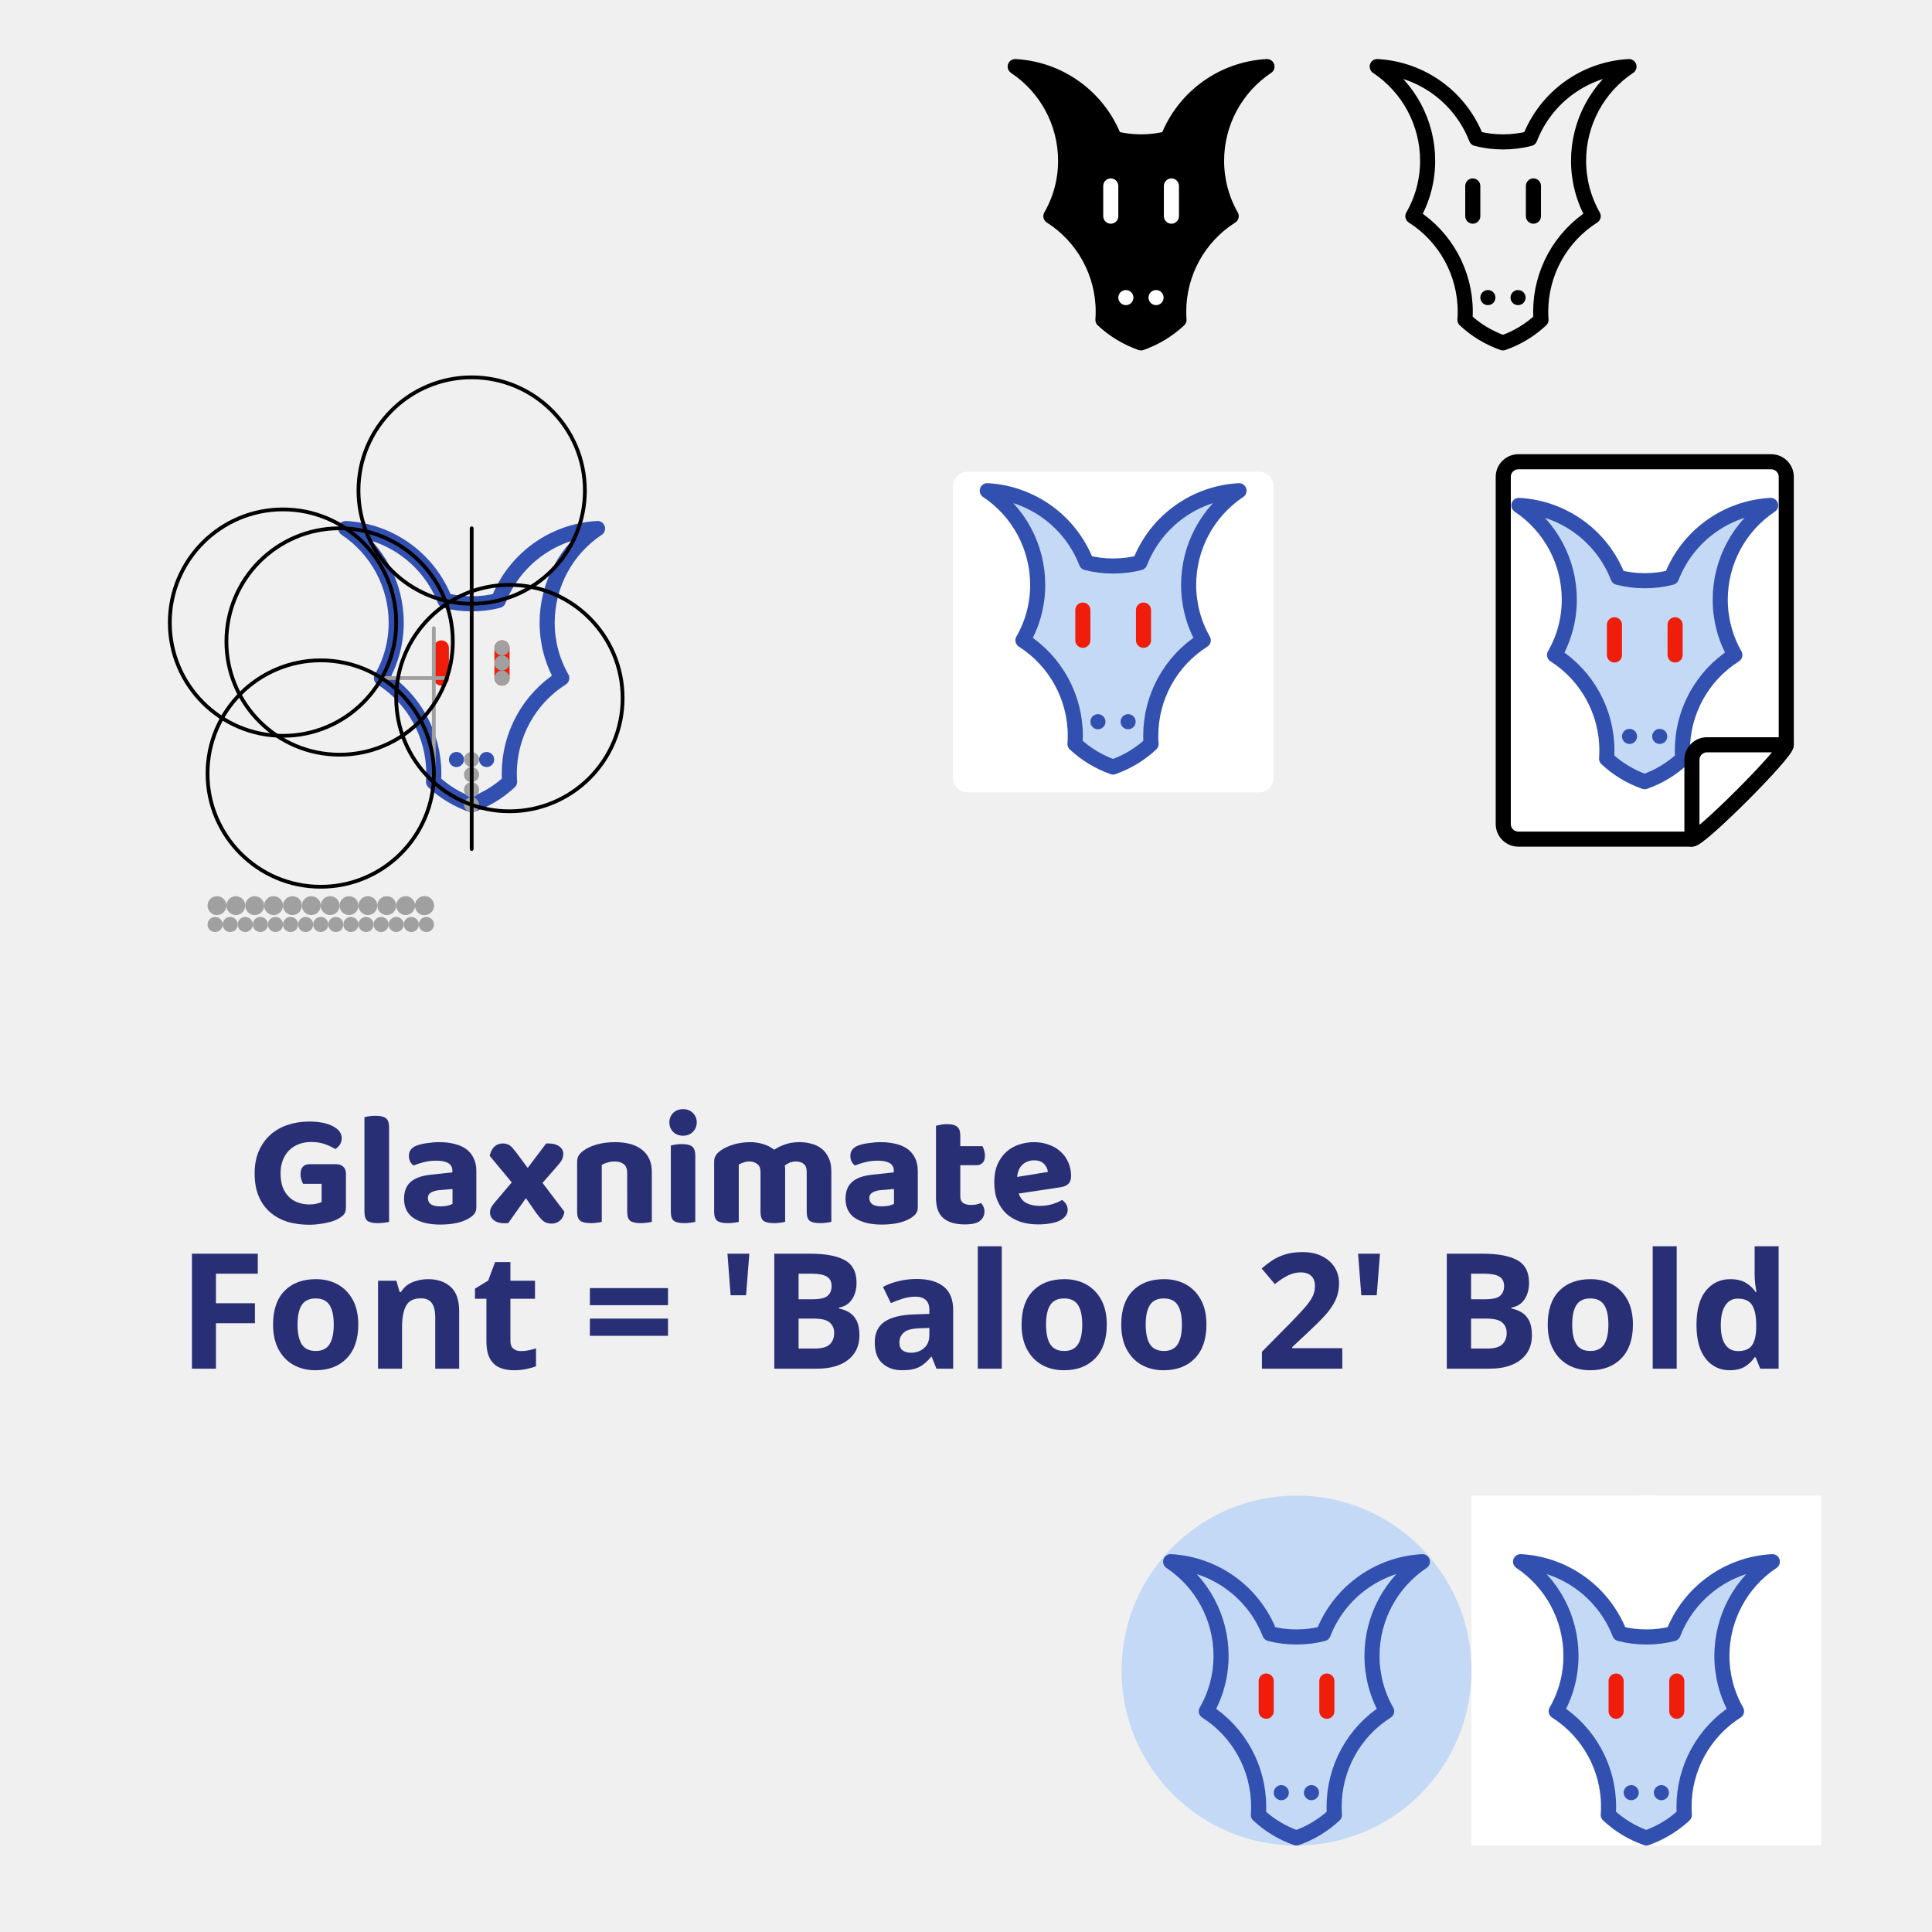
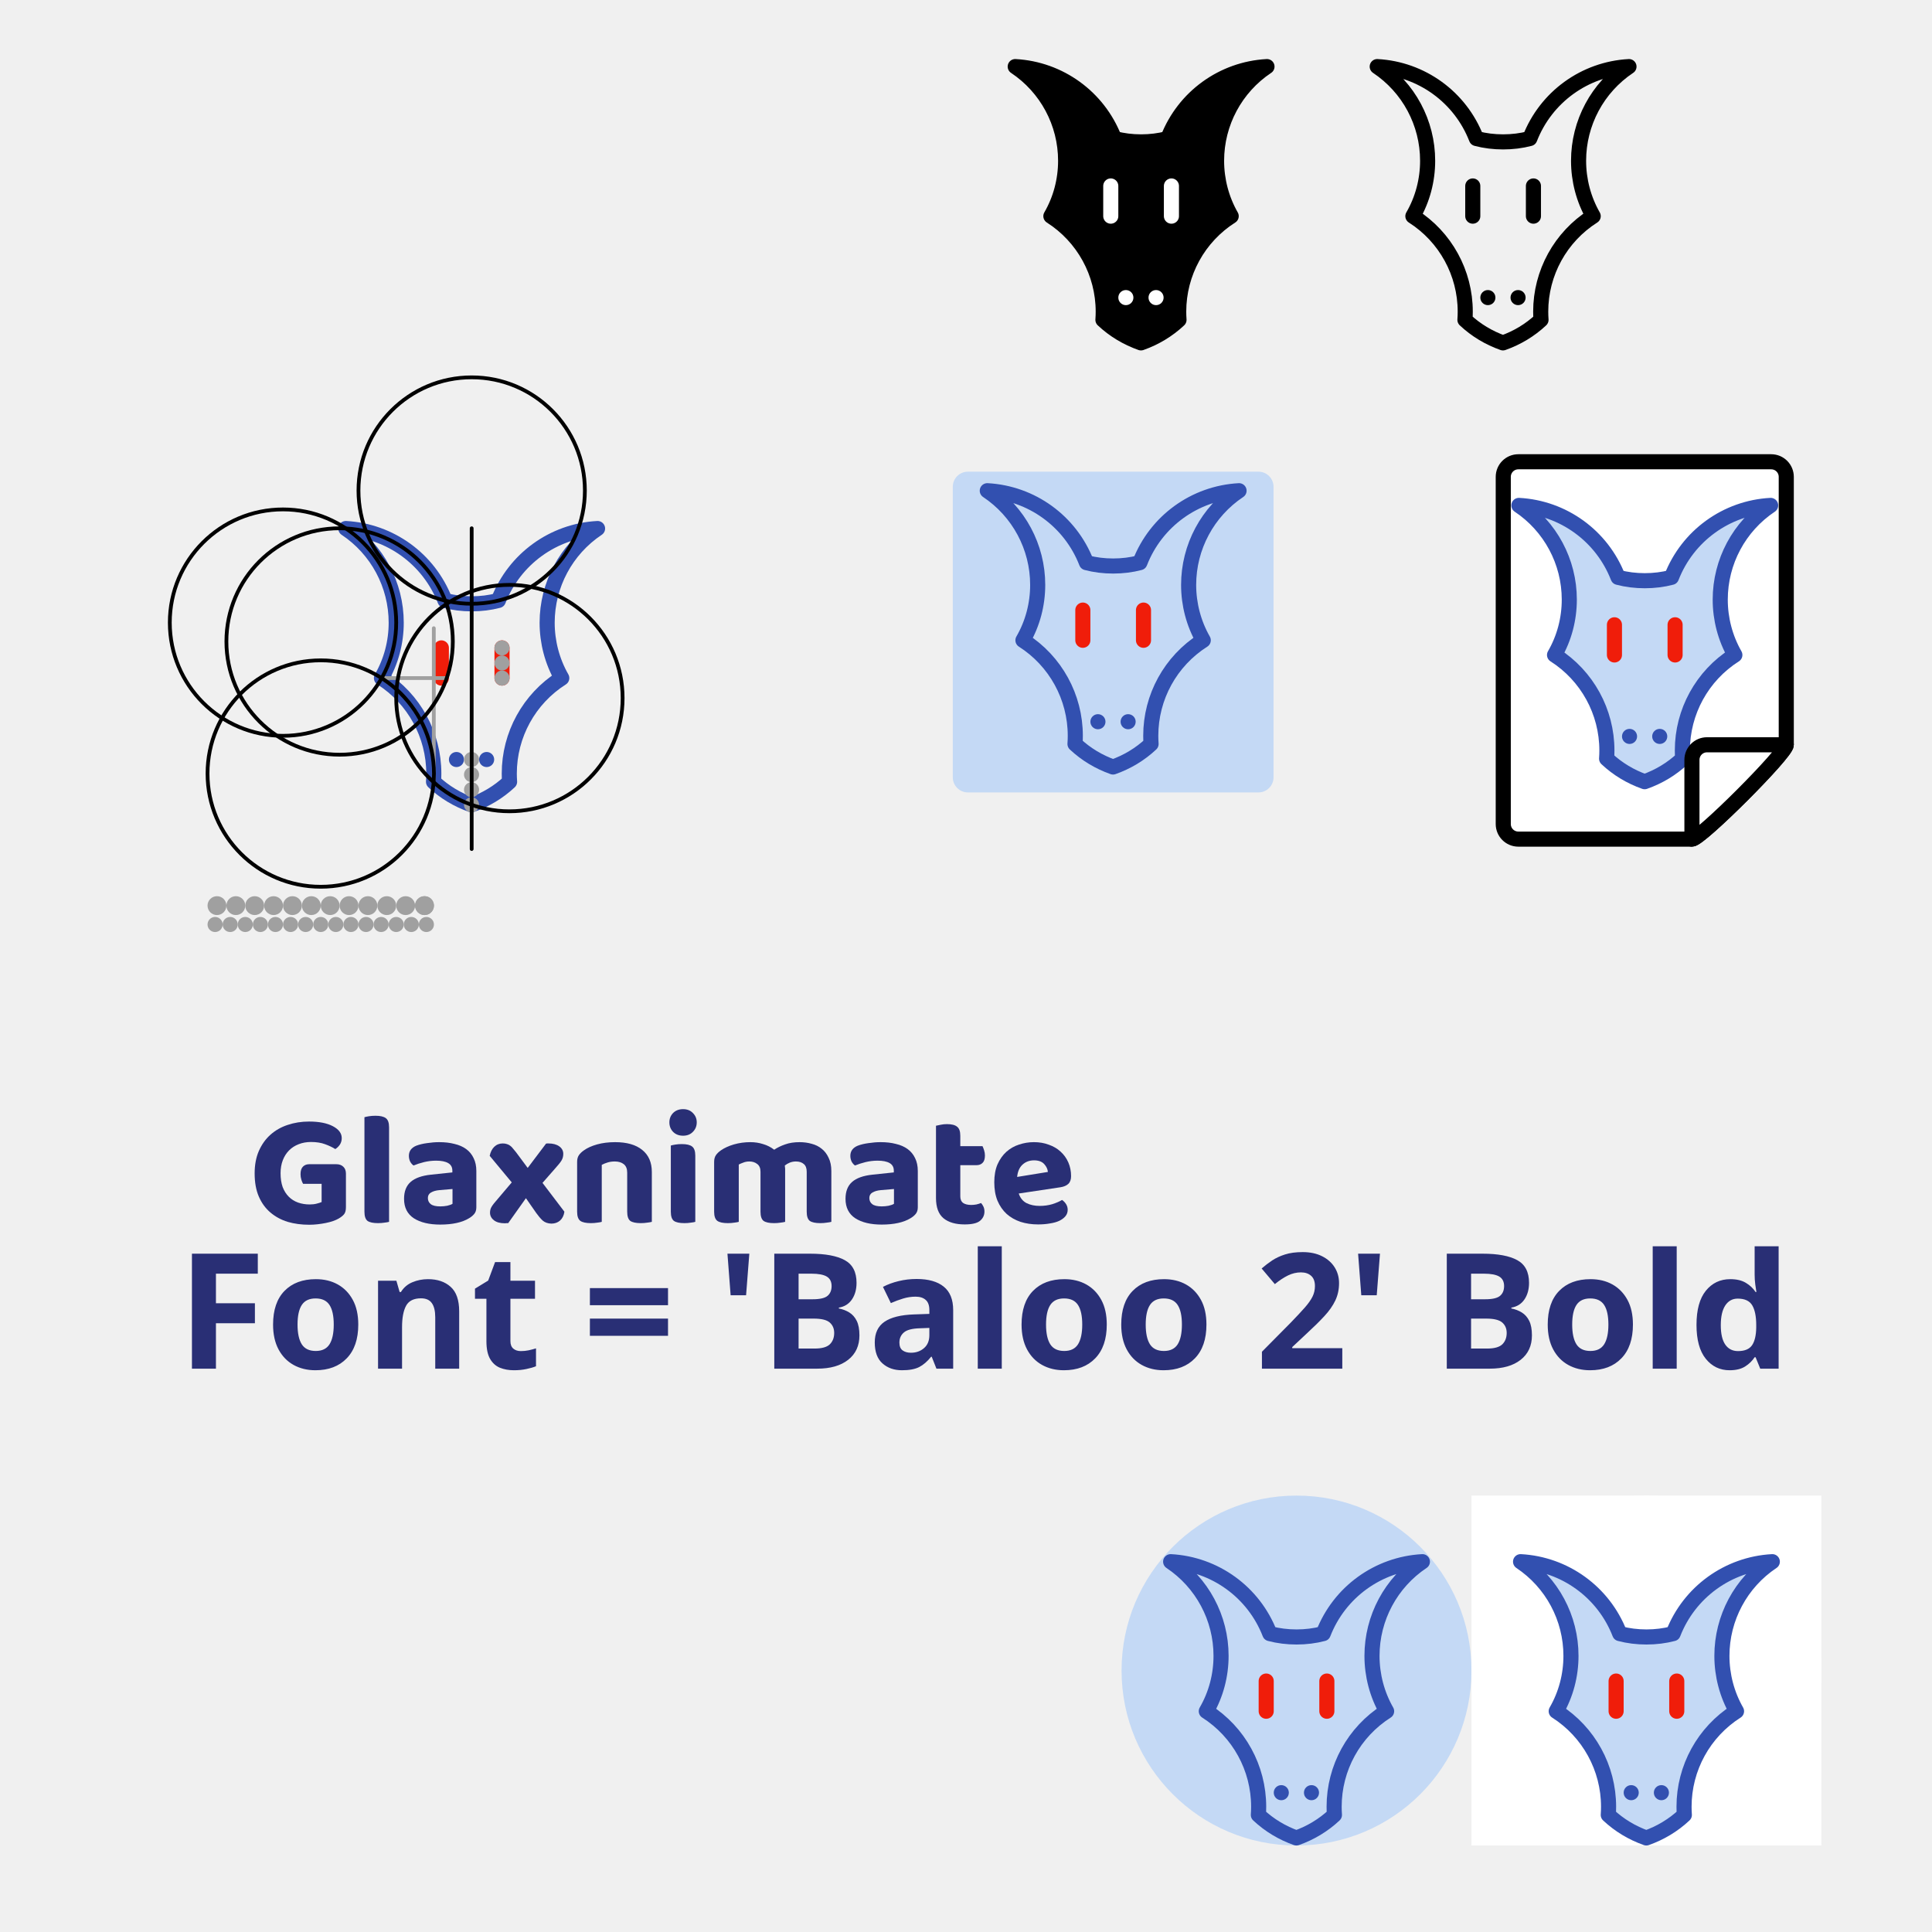
<svg xmlns="http://www.w3.org/2000/svg" width="512" height="512" viewBox="0 0 512 512" version="1.1" id="svg4575">
  <defs id="defs4569" />
  <g id="layer1" transform="translate(0,-161.5333)">
    <rect style="fill:#ffffff;stroke:none;stroke-width:3.977;stroke-linecap:round;stroke-linejoin:round;paint-order:stroke fill markers" id="rect989" width="92.731" height="92.731" x="389.958" y="557.88" />
    <circle style="fill:#c4d9f5;stroke:none;stroke-width:4;stroke-linecap:round;stroke-linejoin:round;paint-order:stroke fill markers" id="path959" cx="343.592" cy="604.245" r="46.365" />
    <path id="path971-2" style="fill:none;stroke:#3250b0;stroke-width:4;stroke-linecap:round;stroke-linejoin:round;stroke-miterlimit:4;stroke-dasharray:none" d="m 145,326.552 v 0 c 0,-10.026 5.009,-19.39 13.36,-24.955 -11.728,0.638 -22.012,8.074 -26.279,19.066 -2.258,0.596 -4.635,0.889 -7.081,0.889 -2.446,0 -4.823,-0.293 -7.081,-0.889 C 113.652,309.671 103.368,302.235 91.64,301.597 99.991,307.162 105,316.526 105,326.552 v 0 c 0,5.155 -1.328,10.223 -3.911,14.68 8.643,5.509 13.876,15.049 13.876,25.299 v 0 c -1e-5,0.694 -0.024,1.388 -0.079,2.181 2.927,2.747 6.355,4.786 10.079,6.103 3.725,-1.317 7.152,-3.356 10.079,-6.103 -0.055,-0.794 -0.079,-1.487 -0.079,-2.181 v 0 c 0,-10.25 5.233,-19.79 13.911,-25.299 C 146.328,336.775 145,331.707 145,326.552 Z" />
    <circle style="fill:#3250b0;stroke:none;stroke-width:4;stroke-linecap:round;stroke-linejoin:round;stroke-miterlimit:4;stroke-dasharray:none" id="circle1152-5-3" cx="120.965" cy="362.814" r="2" />
    <circle style="fill:#3250b0;stroke:none;stroke-width:4;stroke-linecap:round;stroke-linejoin:round;stroke-miterlimit:4;stroke-dasharray:none" id="circle1154-6-7" cx="128.965" cy="362.814" r="2" />
    <path id="path1035" style="fill:none;stroke:#000000;stroke-width:4;stroke-linecap:round;stroke-linejoin:round;stroke-miterlimit:4;stroke-dasharray:none" d="m 418.338,204.136 v 0 c 0,-10.026 5.009,-19.39 13.36,-24.955 -11.728,0.638 -22.012,8.074 -26.279,19.066 -2.258,0.596 -4.635,0.889 -7.081,0.889 -2.446,0 -4.823,-0.293 -7.081,-0.889 -4.267,-10.992 -14.551,-18.428 -26.279,-19.066 8.351,5.566 13.36,14.929 13.36,24.955 v 0 c 0,5.155 -1.328,10.223 -3.911,14.68 8.643,5.509 13.876,15.049 13.876,25.299 v 0 c -10e-6,0.694 -0.024,1.388 -0.079,2.181 2.927,2.747 6.355,4.786 10.079,6.103 3.725,-1.317 7.152,-3.356 10.079,-6.103 -0.055,-0.794 -0.079,-1.487 -0.079,-2.181 v 0 c 0,-10.25 5.233,-19.79 13.911,-25.299 -2.548,-4.457 -3.876,-9.525 -3.876,-14.68 z" />
    <path id="path1033" style="fill:#000000;stroke:#000000;stroke-width:4;stroke-linecap:round;stroke-linejoin:round;stroke-miterlimit:4;stroke-dasharray:none" d="m 322.403,204.136 v 0 c 0,-10.026 5.009,-19.39 13.36,-24.955 -11.728,0.638 -22.012,8.074 -26.279,19.066 -2.258,0.596 -4.635,0.889 -7.081,0.889 -2.446,0 -4.823,-0.293 -7.081,-0.889 -4.267,-10.992 -14.551,-18.428 -26.279,-19.066 8.351,5.566 13.36,14.929 13.36,24.955 v 0 c 0,5.155 -1.328,10.223 -3.911,14.68 8.643,5.509 13.876,15.049 13.876,25.299 v 0 c -1e-5,0.694 -0.024,1.388 -0.079,2.181 2.927,2.747 6.355,4.786 10.079,6.103 3.725,-1.317 7.152,-3.356 10.079,-6.103 -0.055,-0.794 -0.079,-1.487 -0.079,-2.181 v 0 c 0,-10.25 5.233,-19.79 13.911,-25.299 -2.548,-4.457 -3.876,-9.525 -3.876,-14.68 z" />
-     <rect style="fill:#ffffff;stroke:none;stroke-width:4;stroke-linecap:round;stroke-linejoin:round;stroke-miterlimit:4;stroke-dasharray:none" id="rect1146" width="85" height="85" x="252.5" y="286.533" rx="4" ry="4" />
+     <rect style="fill:#c4d9f5;stroke:none;stroke-width:4;stroke-linecap:round;stroke-linejoin:round;stroke-miterlimit:4;stroke-dasharray:none" id="rect1146" width="85" height="85" x="252.5" y="286.533" rx="4" ry="4" />
    <path style="fill:none;stroke:#f01d0a;stroke-width:4;stroke-linecap:round;stroke-linejoin:round;stroke-miterlimit:4;stroke-dasharray:none" d="m 116.963,333.232 v 8" id="path1148" />
    <path style="fill:#3a3c3f;stroke:#a0a0a0;stroke-width:1;stroke-linecap:round;stroke-linejoin:round;stroke-miterlimit:4;stroke-dasharray:none" d="m 101.089,341.232 h 17.022" id="path1166" />
    <path style="fill:#3a3c3f;stroke:#a0a0a0;stroke-width:1;stroke-linecap:round;stroke-linejoin:round;stroke-miterlimit:4;stroke-dasharray:none" d="M 114.963,368.026 V 328.014" id="path1164" />
    <circle style="fill:none;stroke:#000000;stroke-linecap:round;stroke-linejoin:round" id="circle866" cx="85" cy="366.533" r="30" />
    <circle style="fill:#a0a0a0;stroke:none;stroke-width:4;stroke-linecap:round;stroke-linejoin:round;stroke-miterlimit:4;stroke-dasharray:none" id="circle1178" cx="124.965" cy="374.814" r="2" />
    <circle style="fill:none;stroke:#000000;stroke-linecap:round;stroke-linejoin:round" id="circle890" cx="135" cy="346.533" r="30" />
    <circle style="fill:none;stroke:#000000;stroke-linecap:round;stroke-linejoin:round" id="circle892" cx="75" cy="326.533" r="30" />
    <circle style="fill:none;stroke:#000000;stroke-linecap:round;stroke-linejoin:round" id="circle894" cx="90" cy="331.533" r="30" />
    <circle style="fill:#a0a0a0;stroke:none;stroke-width:4;stroke-linecap:round;stroke-linejoin:round;stroke-miterlimit:4;stroke-dasharray:none" id="circle1180" cx="124.965" cy="370.814" r="2" />
    <circle style="fill:#a0a0a0;stroke:none;stroke-width:4;stroke-linecap:round;stroke-linejoin:round;stroke-miterlimit:4;stroke-dasharray:none" id="circle1182" cx="124.965" cy="366.814" r="2" />
    <circle style="fill:#a0a0a0;stroke:none;stroke-width:4;stroke-linecap:round;stroke-linejoin:round;stroke-miterlimit:4;stroke-dasharray:none" id="circle1174" cx="124.965" cy="362.814" r="2" />
    <path style="fill:#3250b0;stroke:#000000;stroke-linecap:round;stroke-linejoin:round" d="m 125,386.533 v -85" id="path896" />
    <circle style="fill:none;stroke:#000000;stroke-linecap:round;stroke-linejoin:round" id="circle916" cx="125" cy="291.533" r="30" />
    <path style="fill:none;stroke:#f01d0a;stroke-width:4;stroke-linecap:round;stroke-linejoin:round;stroke-miterlimit:4;stroke-dasharray:none" d="m 133.037,333.232 v 8" id="path1244" />
    <circle style="fill:#a0a0a0;stroke:none;stroke-width:4;stroke-linecap:round;stroke-linejoin:round;stroke-miterlimit:4;stroke-dasharray:none" id="circle1168" cx="133.037" cy="341.232" r="2" />
    <circle style="fill:#a0a0a0;stroke:none;stroke-width:4;stroke-linecap:round;stroke-linejoin:round;stroke-miterlimit:4;stroke-dasharray:none" id="circle1170" cx="133.037" cy="333.232" r="2" />
    <circle style="fill:#a0a0a0;stroke:none;stroke-width:4;stroke-linecap:round;stroke-linejoin:round;stroke-miterlimit:4;stroke-dasharray:none" id="circle1172" cx="133.037" cy="337.232" r="2" />
    <path id="path971" style="fill:#c4d9f5;stroke:#3250b0;stroke-width:4;stroke-linecap:round;stroke-linejoin:round;stroke-miterlimit:4;stroke-dasharray:none" d="m 315,316.533 v 0 c 0,-10.026 5.009,-19.39 13.36,-24.955 -11.728,0.638 -22.012,8.074 -26.279,19.066 -2.258,0.596 -4.635,0.889 -7.081,0.889 -2.446,0 -4.823,-0.293 -7.081,-0.889 -4.267,-10.992 -14.551,-18.428 -26.279,-19.066 8.351,5.566 13.36,14.929 13.36,24.955 v 0 c 0,5.155 -1.328,10.223 -3.911,14.68 8.643,5.509 13.876,15.049 13.876,25.299 v 0 c -1e-5,0.694 -0.024,1.388 -0.079,2.181 2.927,2.747 6.355,4.786 10.079,6.103 3.725,-1.317 7.152,-3.356 10.079,-6.103 -0.055,-0.794 -0.079,-1.487 -0.079,-2.181 v 0 c 0,-10.25 5.233,-19.79 13.911,-25.299 C 316.328,326.756 315,321.688 315,316.533 Z" />
    <path style="fill:none;stroke:#f01d0a;stroke-width:4;stroke-linecap:round;stroke-linejoin:round;stroke-miterlimit:4;stroke-dasharray:none" d="m 286.963,323.213 v 8" id="path1244-3" />
    <path style="fill:none;stroke:#f01d0a;stroke-width:4;stroke-linecap:round;stroke-linejoin:round;stroke-miterlimit:4;stroke-dasharray:none" d="m 303.037,323.213 v 8" id="path1244-5" />
    <circle style="fill:#a0a0a0;stroke:none;stroke-width:6.25;stroke-linecap:round;stroke-linejoin:round;stroke-miterlimit:4;stroke-dasharray:none" id="path1045-9" cx="62.5" cy="401.533" r="2.5" />
    <circle style="fill:#a0a0a0;stroke:none;stroke-width:6.25;stroke-linecap:round;stroke-linejoin:round;stroke-miterlimit:4;stroke-dasharray:none" id="circle1387" cx="57.5" cy="401.533" r="2.5" />
    <circle style="fill:#a0a0a0;stroke:none;stroke-width:6.25;stroke-linecap:round;stroke-linejoin:round;stroke-miterlimit:4;stroke-dasharray:none" id="circle1389" cx="72.5" cy="401.533" r="2.5" />
    <circle style="fill:#a0a0a0;stroke:none;stroke-width:6.25;stroke-linecap:round;stroke-linejoin:round;stroke-miterlimit:4;stroke-dasharray:none" id="circle1391" cx="67.5" cy="401.533" r="2.5" />
    <circle style="fill:#a0a0a0;stroke:none;stroke-width:6.25;stroke-linecap:round;stroke-linejoin:round;stroke-miterlimit:4;stroke-dasharray:none" id="circle1393" cx="82.5" cy="401.533" r="2.5" />
    <circle style="fill:#a0a0a0;stroke:none;stroke-width:6.25;stroke-linecap:round;stroke-linejoin:round;stroke-miterlimit:4;stroke-dasharray:none" id="circle1395" cx="77.5" cy="401.533" r="2.5" />
    <circle style="fill:#a0a0a0;stroke:none;stroke-width:6.25;stroke-linecap:round;stroke-linejoin:round;stroke-miterlimit:4;stroke-dasharray:none" id="circle1397" cx="92.5" cy="401.533" r="2.5" />
    <circle style="fill:#a0a0a0;stroke:none;stroke-width:6.25;stroke-linecap:round;stroke-linejoin:round;stroke-miterlimit:4;stroke-dasharray:none" id="circle1399" cx="87.5" cy="401.533" r="2.5" />
    <circle style="fill:#a0a0a0;stroke:none;stroke-width:6.25;stroke-linecap:round;stroke-linejoin:round;stroke-miterlimit:4;stroke-dasharray:none" id="circle1401" cx="97.5" cy="401.533" r="2.5" />
    <circle style="fill:#a0a0a0;stroke:none;stroke-width:6.25;stroke-linecap:round;stroke-linejoin:round;stroke-miterlimit:4;stroke-dasharray:none" id="circle1403" cx="102.5" cy="401.533" r="2.5" />
    <circle style="fill:#a0a0a0;stroke:none;stroke-width:6.25;stroke-linecap:round;stroke-linejoin:round;stroke-miterlimit:4;stroke-dasharray:none" id="circle1405" cx="107.5" cy="401.533" r="2.5" />
    <circle style="fill:#a0a0a0;stroke:none;stroke-width:6.25;stroke-linecap:round;stroke-linejoin:round;stroke-miterlimit:4;stroke-dasharray:none" id="circle1407" cx="112.5" cy="401.533" r="2.5" />
    <circle style="fill:#a0a0a0;stroke:none;stroke-width:6.25;stroke-linecap:round;stroke-linejoin:round;stroke-miterlimit:4;stroke-dasharray:none" id="circle1409" cx="112.5" cy="401.533" r="2.5" />
    <circle style="fill:#a0a0a0;stroke:none;stroke-width:4;stroke-linecap:round;stroke-linejoin:round;stroke-miterlimit:4;stroke-dasharray:none" id="circle1479" cx="57" cy="406.533" r="2" />
    <circle style="fill:#a0a0a0;stroke:none;stroke-width:4;stroke-linecap:round;stroke-linejoin:round;stroke-miterlimit:4;stroke-dasharray:none" id="circle1481" cx="61" cy="406.533" r="2" />
    <circle style="fill:#a0a0a0;stroke:none;stroke-width:4;stroke-linecap:round;stroke-linejoin:round;stroke-miterlimit:4;stroke-dasharray:none" id="circle1483" cx="65" cy="406.533" r="2" />
    <circle style="fill:#a0a0a0;stroke:none;stroke-width:4;stroke-linecap:round;stroke-linejoin:round;stroke-miterlimit:4;stroke-dasharray:none" id="circle1485" cx="69" cy="406.533" r="2" />
    <circle style="fill:#a0a0a0;stroke:none;stroke-width:4;stroke-linecap:round;stroke-linejoin:round;stroke-miterlimit:4;stroke-dasharray:none" id="circle1487" cx="73" cy="406.533" r="2" />
    <circle style="fill:#a0a0a0;stroke:none;stroke-width:4;stroke-linecap:round;stroke-linejoin:round;stroke-miterlimit:4;stroke-dasharray:none" id="circle1489" cx="77" cy="406.533" r="2" />
    <circle style="fill:#a0a0a0;stroke:none;stroke-width:4;stroke-linecap:round;stroke-linejoin:round;stroke-miterlimit:4;stroke-dasharray:none" id="circle1491" cx="81" cy="406.533" r="2" />
    <circle style="fill:#a0a0a0;stroke:none;stroke-width:4;stroke-linecap:round;stroke-linejoin:round;stroke-miterlimit:4;stroke-dasharray:none" id="circle1493" cx="85" cy="406.533" r="2" />
    <circle style="fill:#a0a0a0;stroke:none;stroke-width:4;stroke-linecap:round;stroke-linejoin:round;stroke-miterlimit:4;stroke-dasharray:none" id="circle1495" cx="89" cy="406.533" r="2" />
    <circle style="fill:#a0a0a0;stroke:none;stroke-width:4;stroke-linecap:round;stroke-linejoin:round;stroke-miterlimit:4;stroke-dasharray:none" id="circle1497" cx="93" cy="406.533" r="2" />
    <circle style="fill:#a0a0a0;stroke:none;stroke-width:4;stroke-linecap:round;stroke-linejoin:round;stroke-miterlimit:4;stroke-dasharray:none" id="circle1499" cx="97" cy="406.533" r="2" />
    <circle style="fill:#a0a0a0;stroke:none;stroke-width:4;stroke-linecap:round;stroke-linejoin:round;stroke-miterlimit:4;stroke-dasharray:none" id="circle1501" cx="101" cy="406.533" r="2" />
    <circle style="fill:#a0a0a0;stroke:none;stroke-width:4;stroke-linecap:round;stroke-linejoin:round;stroke-miterlimit:4;stroke-dasharray:none" id="circle1503" cx="105" cy="406.533" r="2" />
    <circle style="fill:#a0a0a0;stroke:none;stroke-width:4;stroke-linecap:round;stroke-linejoin:round;stroke-miterlimit:4;stroke-dasharray:none" id="circle1505" cx="109" cy="406.533" r="2" />
    <circle style="fill:#a0a0a0;stroke:none;stroke-width:4;stroke-linecap:round;stroke-linejoin:round;stroke-miterlimit:4;stroke-dasharray:none" id="circle1507" cx="113" cy="406.533" r="2" />
    <path id="rect1591" style="fill:#ffffff;stroke:#000000;stroke-width:4;stroke-linecap:round;stroke-linejoin:round;stroke-miterlimit:4;stroke-dasharray:none" d="m 402.38,283.908 h 67 c 2.216,0 4,1.784 4,4 v 71 c 0,2.216 -22.784,25 -25,25 l -46,1e-5 c -2.216,0 -4,-1.784 -4,-4 v -92 c 0,-2.216 1.784,-4 4,-4 z" />
    <path id="path971-7" style="fill:#c4d9f5;stroke:#3250b0;stroke-width:4;stroke-linecap:round;stroke-linejoin:round;stroke-miterlimit:4;stroke-dasharray:none" d="m 455.88,320.427 v 0 c 0,-10.026 5.009,-19.39 13.36,-24.955 -11.728,0.638 -22.012,8.074 -26.279,19.066 -2.258,0.596 -4.635,0.889 -7.081,0.889 -2.446,0 -4.823,-0.293 -7.081,-0.889 -4.267,-10.992 -14.551,-18.428 -26.279,-19.066 8.351,5.566 13.36,14.929 13.36,24.955 v 0 c 0,5.155 -1.328,10.223 -3.911,14.68 8.643,5.509 13.876,15.049 13.876,25.299 v 0 c -1e-5,0.694 -0.024,1.388 -0.079,2.181 2.927,2.747 6.355,4.786 10.079,6.103 3.725,-1.317 7.152,-3.356 10.079,-6.103 -0.055,-0.794 -0.079,-1.487 -0.079,-2.181 v 0 c 0,-10.25 5.233,-19.79 13.911,-25.299 -2.548,-4.457 -3.876,-9.525 -3.876,-14.68 z" />
    <path style="fill:none;stroke:#f01d0a;stroke-width:4;stroke-linecap:round;stroke-linejoin:round;stroke-miterlimit:4;stroke-dasharray:none" d="m 427.844,327.107 v 8" id="path1244-3-61" />
    <path style="fill:none;stroke:#f01d0a;stroke-width:4;stroke-linecap:round;stroke-linejoin:round;stroke-miterlimit:4;stroke-dasharray:none" d="m 443.917,327.107 v 8" id="path1244-5-8" />
    <circle style="fill:#3250b0;stroke:none;stroke-width:4;stroke-linecap:round;stroke-linejoin:round;stroke-miterlimit:4;stroke-dasharray:none" id="circle1152-5-9" cx="431.845" cy="356.689" r="2" />
    <circle style="fill:#3250b0;stroke:none;stroke-width:4;stroke-linecap:round;stroke-linejoin:round;stroke-miterlimit:4;stroke-dasharray:none" id="circle1154-6-20" cx="439.845" cy="356.689" r="2" />
    <path id="rect1593" style="fill:#ffffff;stroke:#000000;stroke-width:4;stroke-linecap:round;stroke-linejoin:round;stroke-miterlimit:4;stroke-dasharray:none" d="m 452.38,358.908 21,-1e-5 c 0,2.216 -22.784,25 -25,25 v -21 c 0,-2.216 1.784,-4 4,-4 z" />
    <path style="fill:#ffffff;stroke:#ffffff;stroke-width:4;stroke-linecap:round;stroke-linejoin:round;stroke-miterlimit:4;stroke-dasharray:none" d="m 294.366,210.816 v 8" id="path1657" />
    <path style="fill:#ffffff;stroke:#ffffff;stroke-width:4;stroke-linecap:round;stroke-linejoin:round;stroke-miterlimit:4;stroke-dasharray:none" d="m 310.439,210.816 v 8" id="path1659" />
    <path style="fill:#ffffff;stroke:#000000;stroke-width:4;stroke-linecap:round;stroke-linejoin:round;stroke-miterlimit:4;stroke-dasharray:none" d="m 390.301,210.816 v 8" id="path1667" />
    <path style="fill:#ffffff;stroke:#000000;stroke-width:4;stroke-linecap:round;stroke-linejoin:round;stroke-miterlimit:4;stroke-dasharray:none" d="m 406.375,210.816 v 8" id="path1669" />
    <circle style="fill:#3250b0;stroke:none;stroke-width:4;stroke-linecap:round;stroke-linejoin:round;stroke-miterlimit:4;stroke-dasharray:none" id="circle1152-5" cx="290.965" cy="352.796" r="2" />
    <circle style="fill:#3250b0;stroke:none;stroke-width:4;stroke-linecap:round;stroke-linejoin:round;stroke-miterlimit:4;stroke-dasharray:none" id="circle1154-6" cx="298.965" cy="352.796" r="2" />
    <circle style="fill:#ffffff;stroke:none;stroke-width:4;stroke-linecap:round;stroke-linejoin:round;stroke-miterlimit:4;stroke-dasharray:none" id="circle1152-5-0" cx="298.367" cy="240.399" r="2" />
    <circle style="fill:#ffffff;stroke:none;stroke-width:4;stroke-linecap:round;stroke-linejoin:round;stroke-miterlimit:4;stroke-dasharray:none" id="circle1154-6-9" cx="306.367" cy="240.399" r="2" />
    <circle style="fill:#000000;stroke:none;stroke-width:4;stroke-linecap:round;stroke-linejoin:round;stroke-miterlimit:4;stroke-dasharray:none" id="circle1152-5-06" cx="394.303" cy="240.399" r="2" />
    <circle style="fill:#000000;stroke:none;stroke-width:4;stroke-linecap:round;stroke-linejoin:round;stroke-miterlimit:4;stroke-dasharray:none" id="circle1154-6-2" cx="402.303" cy="240.399" r="2" />
    <text xml:space="preserve" style="font-weight:bold;font-size:42.667px;line-height:100%;font-family:'Baloo 2';-inkscape-font-specification:'Baloo 2 Bold';writing-mode:lr-tb;fill:#292f75;stroke:none;stroke-width:4;stroke-linecap:round;stroke-linejoin:round;paint-order:stroke fill markers" x="47.023" y="524.24" id="text904">
      <tspan x="47.023" y="524.24" id="tspan906">Font = 'Baloo 2' Bold</tspan>
    </text>
    <g aria-label="Glaxnimate" id="text910" style="font-weight:bold;font-size:42.667px;line-height:60%;font-family:'Baloo 2';-inkscape-font-specification:'Baloo 2 Bold';writing-mode:lr-tb;fill:#292f75;stroke:none;stroke-width:4;stroke-linecap:round;stroke-linejoin:round;paint-order:stroke fill markers" transform="translate(-183.7456,29.84632)">
      <g id="g945" transform="translate(6.079668,6.753061)">
        <path d="m 269.34,444.854 q 0,1.237 -0.469,1.835 -0.469,0.597 -1.493,1.195 -0.597,0.341 -1.451,0.64 -0.853,0.299 -1.92,0.512 -1.024,0.213 -2.176,0.341 -1.109,0.128 -2.219,0.128 -3.072,0 -5.717,-0.768 -2.603,-0.811 -4.565,-2.475 -1.963,-1.664 -3.072,-4.224 -1.109,-2.56 -1.109,-6.144 0,-3.371 1.109,-5.931 1.152,-2.603 3.072,-4.309 1.963,-1.749 4.565,-2.603 2.645,-0.896 5.675,-0.896 3.968,0 6.315,1.237 2.347,1.237 2.347,3.157 0,0.981 -0.512,1.749 -0.512,0.725 -1.195,1.152 -1.067,-0.683 -2.688,-1.28 -1.579,-0.597 -3.755,-0.597 -1.792,0 -3.285,0.597 -1.451,0.555 -2.517,1.621 -1.067,1.067 -1.664,2.603 -0.597,1.536 -0.597,3.456 0,2.091 0.555,3.669 0.597,1.536 1.621,2.56 1.024,1.024 2.432,1.536 1.451,0.512 3.115,0.512 1.024,0 1.835,-0.213 0.853,-0.213 1.323,-0.427 v -4.821 h -4.907 q -0.256,-0.427 -0.469,-1.109 -0.213,-0.683 -0.213,-1.451 0,-1.365 0.64,-2.005 0.64,-0.64 1.664,-0.64 h 7.168 q 1.195,0 1.877,0.683 0.683,0.64 0.683,1.835 z" id="path912" />
        <path d="m 277.831,449.078 q -1.92,0 -2.773,-0.597 -0.811,-0.64 -0.811,-2.432 v -25.045 q 0.427,-0.128 1.195,-0.256 0.811,-0.128 1.749,-0.128 1.877,0 2.731,0.64 0.853,0.64 0.853,2.432 v 25.045 q -0.469,0.128 -1.237,0.213 -0.768,0.128 -1.707,0.128 z" id="path914" />
        <path d="m 294.343,444.64 q 0.939,0 1.835,-0.171 0.939,-0.213 1.408,-0.512 v -3.925 l -3.499,0.299 q -1.365,0.128 -2.219,0.64 -0.811,0.469 -0.811,1.451 0,1.024 0.768,1.621 0.768,0.597 2.517,0.597 z m -0.256,-17.024 q 2.219,0 4.011,0.469 1.835,0.427 3.115,1.365 1.28,0.939 1.963,2.389 0.725,1.451 0.725,3.413 v 9.643 q 0,1.109 -0.597,1.792 -0.555,0.64 -1.365,1.109 -1.323,0.811 -3.243,1.237 -1.92,0.427 -4.352,0.427 -4.395,0 -6.997,-1.664 -2.603,-1.707 -2.603,-5.163 0,-2.944 1.749,-4.48 1.749,-1.536 5.376,-1.92 l 5.675,-0.597 v -0.469 q 0,-1.365 -1.109,-2.005 -1.109,-0.64 -3.2,-0.64 -1.621,0 -3.2,0.384 -1.536,0.384 -2.773,0.896 -0.512,-0.341 -0.896,-1.024 -0.341,-0.725 -0.341,-1.536 0,-1.877 1.963,-2.688 1.237,-0.469 2.859,-0.683 1.664,-0.256 3.243,-0.256 z" id="path916" />
        <path d="m 309.489,442.763 q 0.939,-1.109 1.877,-2.219 0.939,-1.152 1.92,-2.261 l -5.845,-7.04 q 0.299,-1.493 1.195,-2.389 0.939,-0.896 2.261,-0.896 0.64,0 1.109,0.171 0.469,0.128 0.853,0.427 0.427,0.299 0.768,0.768 0.384,0.427 0.811,0.981 l 3.072,4.139 4.864,-6.443 q 0.171,-0.043 0.341,-0.043 0.171,0 0.299,0 1.792,0 2.859,0.768 1.067,0.768 1.067,2.005 0,0.981 -0.469,1.749 -0.469,0.768 -1.707,2.133 l -3.328,3.797 5.803,7.637 q -0.213,1.493 -1.152,2.347 -0.939,0.811 -2.304,0.811 -1.408,-0.043 -2.304,-0.811 -0.853,-0.811 -1.707,-2.005 l -2.731,-3.925 -4.693,6.613 q -0.171,0 -0.427,0 -0.256,0.043 -0.427,0.043 -1.92,0 -2.944,-0.811 -1.024,-0.811 -1.024,-2.005 0,-0.896 0.427,-1.579 0.427,-0.725 1.536,-1.963 z" id="path918" />
        <path d="m 343.879,435.68 q 0,-1.493 -0.896,-2.219 -0.896,-0.725 -2.389,-0.725 -1.024,0 -1.877,0.256 -0.853,0.256 -1.579,0.64 v 15.104 q -0.427,0.128 -1.195,0.213 -0.768,0.128 -1.707,0.128 -1.92,0 -2.773,-0.597 -0.853,-0.64 -0.853,-2.432 v -13.184 q 0,-1.109 0.469,-1.792 0.469,-0.683 1.323,-1.28 1.365,-0.981 3.499,-1.579 2.176,-0.597 4.779,-0.597 4.651,0 7.168,2.048 2.56,2.048 2.56,5.845 v 13.227 q -0.469,0.128 -1.237,0.213 -0.768,0.128 -1.707,0.128 -1.92,0 -2.773,-0.597 -0.811,-0.64 -0.811,-2.432 z" id="path920" />
        <path d="m 361.927,448.736 q -0.427,0.128 -1.195,0.213 -0.768,0.128 -1.707,0.128 -1.92,0 -2.773,-0.597 -0.811,-0.64 -0.811,-2.432 v -17.536 q 0.427,-0.128 1.195,-0.256 0.768,-0.128 1.707,-0.128 1.92,0 2.731,0.64 0.853,0.64 0.853,2.432 z m -6.869,-26.368 q 0,-1.451 0.981,-2.475 1.024,-1.024 2.645,-1.024 1.621,0 2.603,1.024 1.024,1.024 1.024,2.475 0,1.493 -1.024,2.517 -0.981,1.024 -2.603,1.024 -1.621,0 -2.645,-1.024 -0.981,-1.024 -0.981,-2.517 z" id="path922" />
        <path d="m 397.98,448.736 q -0.469,0.128 -1.237,0.213 -0.768,0.128 -1.707,0.128 -1.92,0 -2.773,-0.597 -0.811,-0.64 -0.811,-2.432 V 435.467 q 0,-1.408 -0.768,-2.048 -0.768,-0.683 -2.091,-0.683 -0.853,0 -1.621,0.299 -0.725,0.299 -1.323,0.768 0.043,0.213 0.043,0.427 0.043,0.213 0.043,0.427 v 14.08 q -0.469,0.128 -1.237,0.213 -0.768,0.128 -1.707,0.128 -1.92,0 -2.773,-0.597 -0.811,-0.64 -0.811,-2.432 V 435.467 q 0,-1.408 -0.853,-2.048 -0.853,-0.683 -2.091,-0.683 -0.896,0 -1.621,0.299 -0.725,0.256 -1.195,0.512 v 15.189 q -0.427,0.128 -1.195,0.213 -0.768,0.128 -1.707,0.128 -1.92,0 -2.773,-0.597 -0.853,-0.64 -0.853,-2.432 v -13.184 q 0,-1.109 0.469,-1.792 0.469,-0.683 1.323,-1.28 1.408,-0.981 3.456,-1.579 2.091,-0.597 4.352,-0.597 1.792,0 3.371,0.512 1.621,0.469 2.944,1.493 1.28,-0.853 2.901,-1.408 1.621,-0.597 3.84,-0.597 1.664,0 3.157,0.427 1.536,0.384 2.688,1.323 1.152,0.896 1.835,2.389 0.725,1.451 0.725,3.541 z" id="path924" />
        <path d="m 411.335,444.64 q 0.939,0 1.835,-0.171 0.939,-0.213 1.408,-0.512 v -3.925 l -3.499,0.299 q -1.365,0.128 -2.219,0.64 -0.811,0.469 -0.811,1.451 0,1.024 0.768,1.621 0.768,0.597 2.517,0.597 z m -0.256,-17.024 q 2.219,0 4.011,0.469 1.835,0.427 3.115,1.365 1.28,0.939 1.963,2.389 0.725,1.451 0.725,3.413 v 9.643 q 0,1.109 -0.597,1.792 -0.555,0.64 -1.365,1.109 -1.323,0.811 -3.243,1.237 -1.92,0.427 -4.352,0.427 -4.395,0 -6.997,-1.664 -2.603,-1.707 -2.603,-5.163 0,-2.944 1.749,-4.48 1.749,-1.536 5.376,-1.92 l 5.675,-0.597 v -0.469 q 0,-1.365 -1.109,-2.005 -1.109,-0.64 -3.2,-0.64 -1.621,0 -3.2,0.384 -1.536,0.384 -2.773,0.896 -0.512,-0.341 -0.896,-1.024 -0.341,-0.725 -0.341,-1.536 0,-1.877 1.963,-2.688 1.237,-0.469 2.859,-0.683 1.664,-0.256 3.243,-0.256 z" id="path926" />
        <path d="m 432.156,441.995 q 0,1.195 0.768,1.749 0.768,0.512 2.133,0.512 0.64,0 1.365,-0.128 0.725,-0.171 1.237,-0.384 0.384,0.427 0.64,0.981 0.256,0.555 0.256,1.28 0,1.493 -1.195,2.475 -1.152,0.939 -4.053,0.939 -3.584,0 -5.589,-1.621 -2.005,-1.664 -2.005,-5.376 v -19.157 q 0.469,-0.128 1.237,-0.256 0.768,-0.171 1.664,-0.171 1.877,0 2.688,0.683 0.853,0.64 0.853,2.389 v 2.773 h 5.888 q 0.213,0.427 0.427,1.109 0.213,0.64 0.213,1.365 0,1.365 -0.64,1.963 -0.597,0.597 -1.579,0.597 h -4.309 z" id="path928" />
        <path d="m 447.644,441.227 q 0.597,1.792 2.091,2.56 1.493,0.725 3.456,0.725 1.792,0 3.371,-0.469 1.579,-0.512 2.56,-1.109 0.64,0.427 1.067,1.109 0.427,0.683 0.427,1.493 0,0.981 -0.597,1.707 -0.597,0.725 -1.664,1.237 -1.024,0.469 -2.475,0.683 -1.408,0.256 -3.115,0.256 -2.517,0 -4.651,-0.683 -2.133,-0.725 -3.669,-2.091 -1.536,-1.408 -2.432,-3.499 -0.853,-2.091 -0.853,-4.907 0,-2.731 0.853,-4.736 0.896,-2.005 2.347,-3.328 1.493,-1.323 3.371,-1.92 1.92,-0.64 3.925,-0.64 2.176,0 3.968,0.683 1.835,0.64 3.115,1.835 1.323,1.195 2.048,2.859 0.725,1.664 0.725,3.627 0,1.365 -0.725,2.048 -0.725,0.683 -2.048,0.896 z m 4.053,-8.789 q -1.835,0 -3.072,1.152 -1.195,1.109 -1.408,3.243 l 8.149,-1.323 q -0.085,-1.109 -0.981,-2.091 -0.896,-0.981 -2.688,-0.981 z" id="path930" />
      </g>
    </g>
    <g id="g966" transform="translate(153.9416,398.8369)">
      <path style="fill:none;stroke:#f01d0a;stroke-width:4;stroke-linecap:round;stroke-linejoin:round;stroke-miterlimit:4;stroke-dasharray:none" d="m 181.614,208.191 v 8" id="path949" />
      <path style="fill:none;stroke:#f01d0a;stroke-width:4;stroke-linecap:round;stroke-linejoin:round;stroke-miterlimit:4;stroke-dasharray:none" d="m 197.687,208.191 v 8" id="path951" />
      <path id="path953" style="fill:none;stroke:#3250b0;stroke-width:4;stroke-linecap:round;stroke-linejoin:round;stroke-miterlimit:4;stroke-dasharray:none" d="m 209.651,201.511 v 0 c 0,-10.026 5.009,-19.39 13.36,-24.955 -11.728,0.638 -22.012,8.074 -26.279,19.066 -2.258,0.596 -4.635,0.889 -7.081,0.889 -2.446,0 -4.823,-0.293 -7.081,-0.889 -4.267,-10.992 -14.551,-18.428 -26.279,-19.066 8.351,5.566 13.36,14.929 13.36,24.955 v 0 c 0,5.155 -1.328,10.223 -3.911,14.68 8.643,5.509 13.876,15.049 13.876,25.299 v 0 c -1e-5,0.694 -0.024,1.388 -0.079,2.181 2.927,2.747 6.355,4.786 10.079,6.103 3.725,-1.317 7.152,-3.356 10.079,-6.103 -0.055,-0.794 -0.079,-1.487 -0.079,-2.181 v 0 c 0,-10.25 5.233,-19.79 13.911,-25.299 -2.548,-4.457 -3.876,-9.525 -3.876,-14.68 z" />
      <circle style="fill:#3250b0;stroke:none;stroke-width:4;stroke-linecap:round;stroke-linejoin:round;stroke-miterlimit:4;stroke-dasharray:none" id="circle955" cx="185.615" cy="237.774" r="2" />
      <circle style="fill:#3250b0;stroke:none;stroke-width:4;stroke-linecap:round;stroke-linejoin:round;stroke-miterlimit:4;stroke-dasharray:none" id="circle957" cx="193.615" cy="237.774" r="2" />
    </g>
    <circle style="fill:#ffffff;stroke:none;stroke-width:4;stroke-linecap:round;stroke-linejoin:round;paint-order:stroke fill markers" id="circle968" cx="436.323" cy="604.245" r="46.365" />
    <path id="path974" style="fill:#c4d9f5;stroke:#3250b0;stroke-width:4;stroke-linecap:round;stroke-linejoin:round;stroke-miterlimit:4;stroke-dasharray:none" d="m 456.323,600.348 v 0 c 0,-10.026 5.009,-19.39 13.36,-24.955 -11.728,0.638 -22.012,8.074 -26.279,19.066 -2.258,0.596 -4.635,0.889 -7.081,0.889 -2.446,0 -4.823,-0.293 -7.081,-0.889 -4.267,-10.992 -14.551,-18.428 -26.279,-19.066 8.351,5.566 13.36,14.929 13.36,24.955 v 0 c 0,5.155 -1.328,10.223 -3.911,14.68 8.643,5.509 13.876,15.049 13.876,25.299 v 0 c -10e-6,0.694 -0.024,1.388 -0.079,2.181 2.927,2.747 6.355,4.786 10.079,6.103 3.725,-1.317 7.152,-3.356 10.079,-6.103 -0.055,-0.794 -0.079,-1.487 -0.079,-2.181 v 0 c 0,-10.25 5.233,-19.79 13.911,-25.299 -2.548,-4.457 -3.876,-9.525 -3.876,-14.68 z" />
    <path style="fill:none;stroke:#f01d0a;stroke-width:4;stroke-linecap:round;stroke-linejoin:round;stroke-miterlimit:4;stroke-dasharray:none" d="m 428.286,607.028 v 8" id="path970" />
    <path style="fill:none;stroke:#f01d0a;stroke-width:4;stroke-linecap:round;stroke-linejoin:round;stroke-miterlimit:4;stroke-dasharray:none" d="m 444.36,607.028 v 8" id="path972" />
    <circle style="fill:#3250b0;stroke:none;stroke-width:4;stroke-linecap:round;stroke-linejoin:round;stroke-miterlimit:4;stroke-dasharray:none" id="circle976" cx="432.288" cy="636.61" r="2" />
    <circle style="fill:#3250b0;stroke:none;stroke-width:4;stroke-linecap:round;stroke-linejoin:round;stroke-miterlimit:4;stroke-dasharray:none" id="circle978" cx="440.288" cy="636.61" r="2" />
  </g>
</svg>
